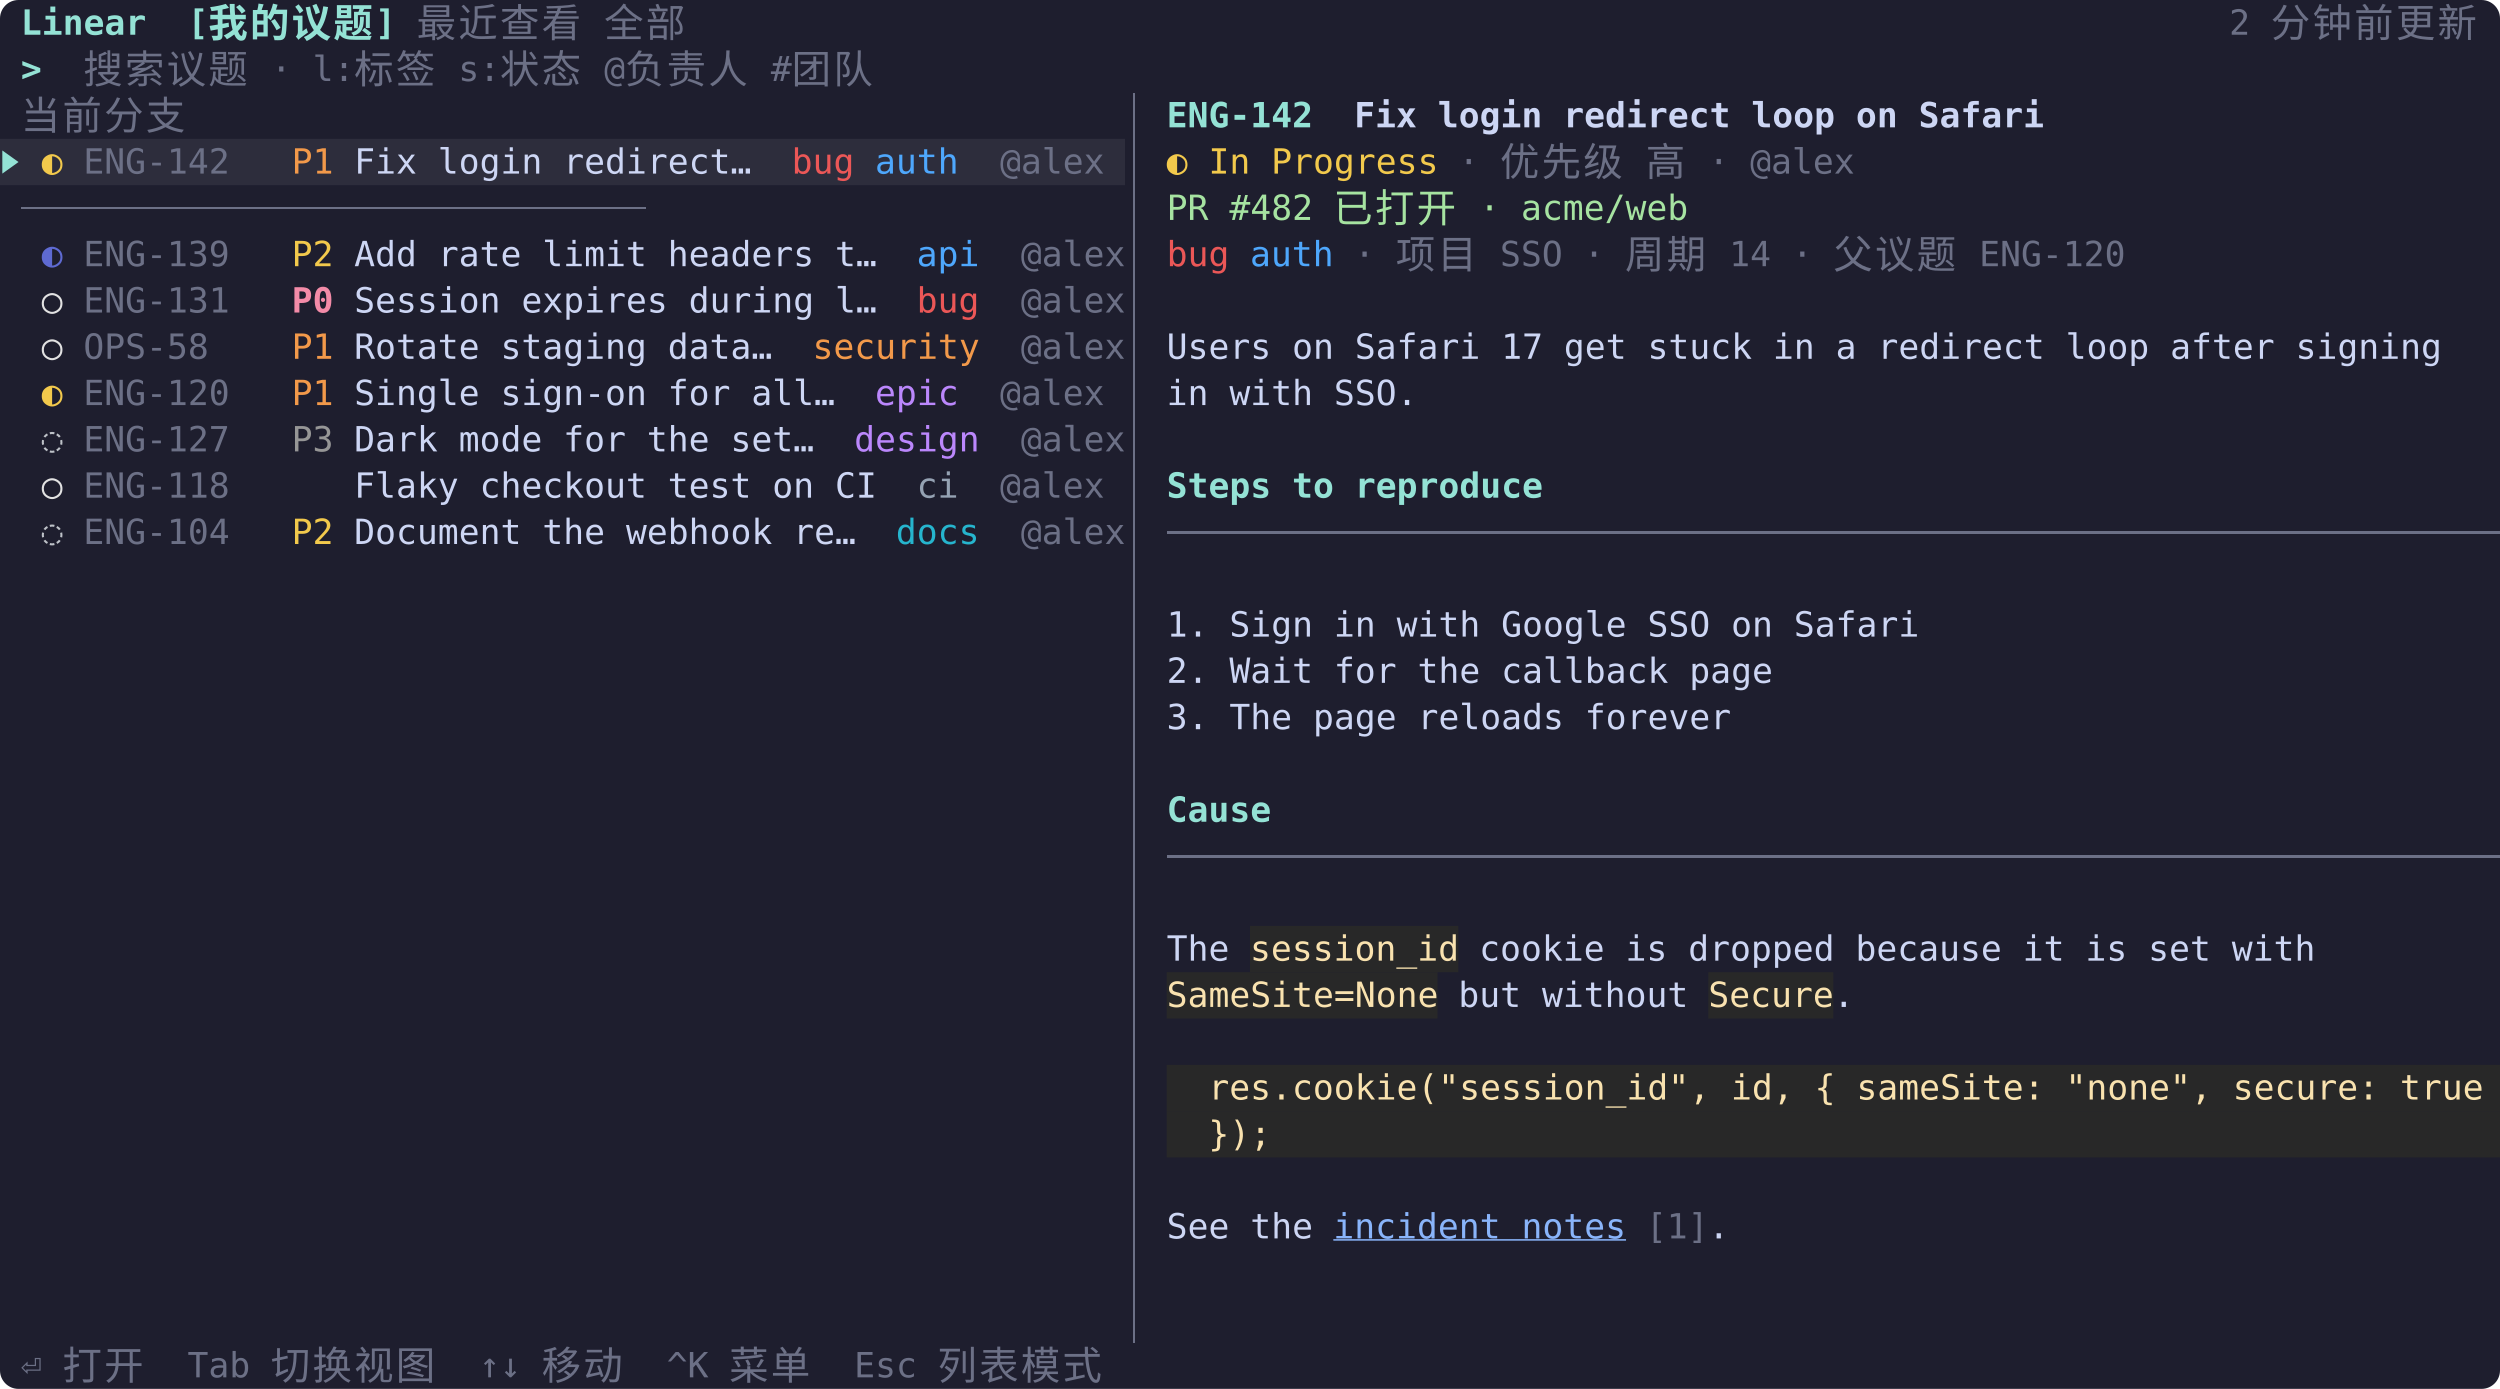
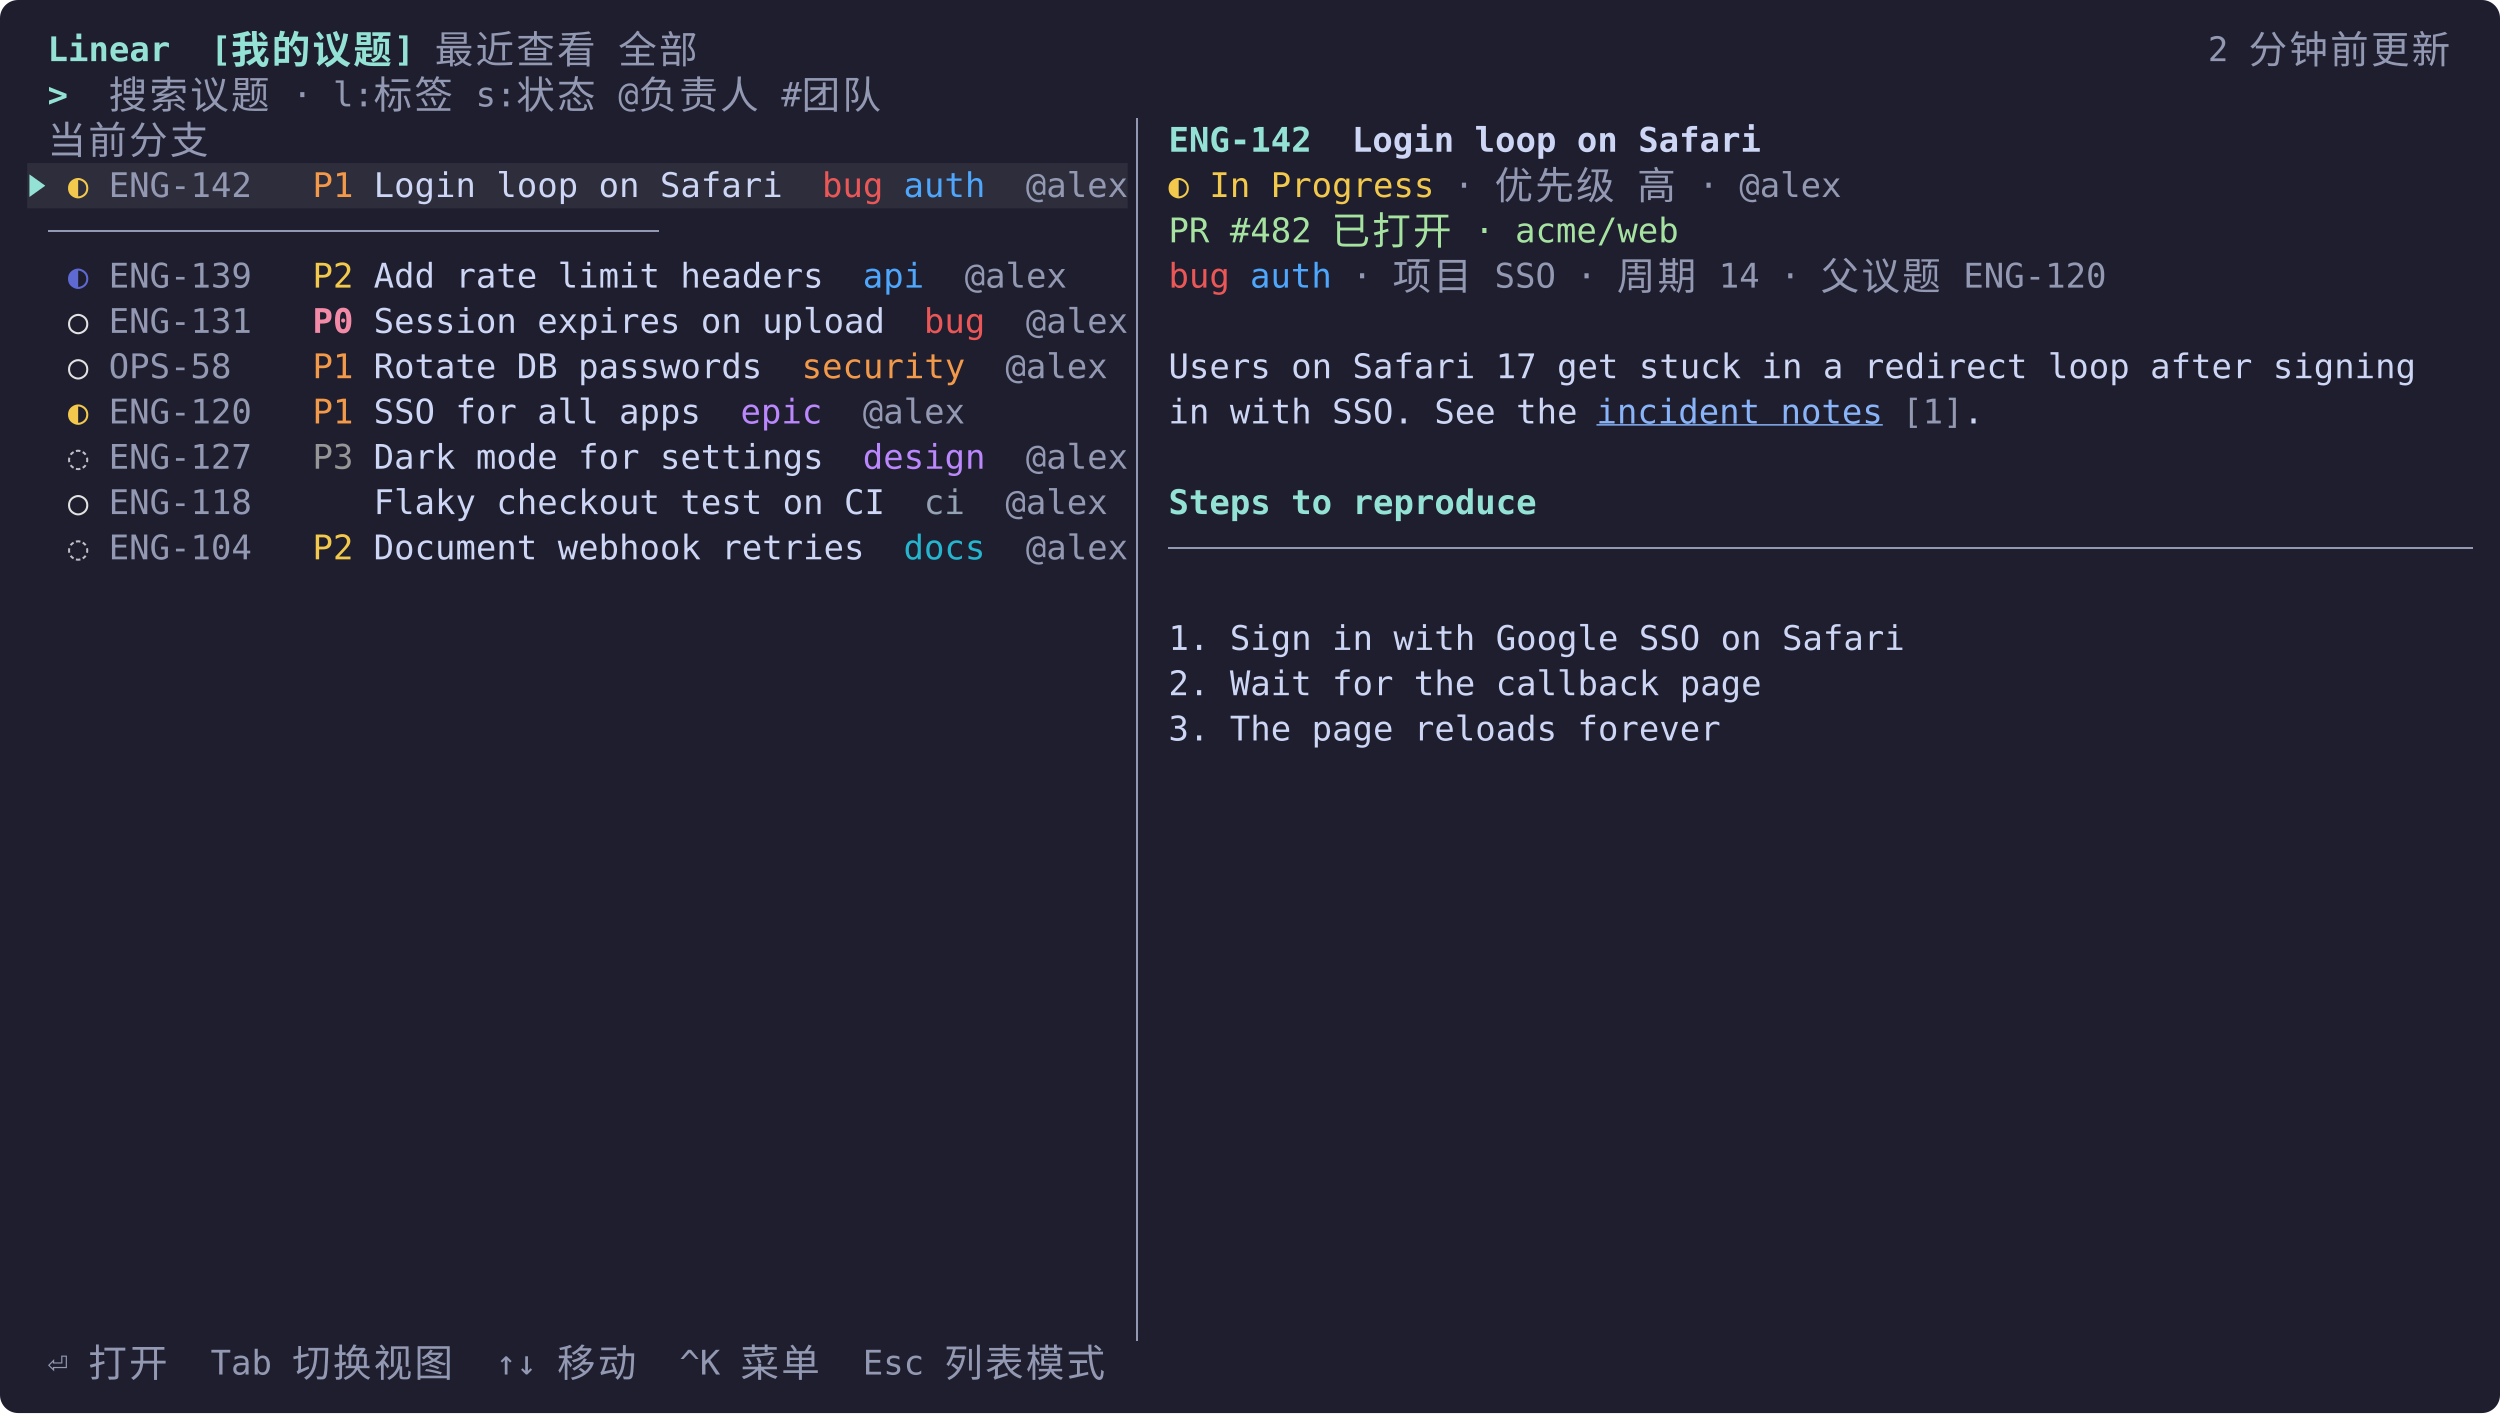
- <svg xmlns="http://www.w3.org/2000/svg" xml:lang="zh-CN" width="1080" height="600" viewBox="0 0 1080 600" font-family="ui-monospace, 'SF Mono', Menlo, Consolas, 'DejaVu Sans Mono', 'PingFang SC', 'Noto Sans CJK SC', 'Noto Sans SC', monospace" font-size="15">
-   <rect width="1080" height="600" rx="8" fill="#1e1e2e" />
-   <rect x="0" y="60" width="486" height="20" fill="#2d2d3c" />
-   <rect x="540" y="400" width="90" height="20" fill="#282828" />
-   <rect x="504" y="420" width="117" height="20" fill="#282828" />
-   <rect x="738" y="420" width="54" height="20" fill="#282828" />
-   <rect x="504" y="460" width="576" height="20" fill="#282828" />
-   <rect x="504" y="480" width="576" height="20" fill="#282828" />
-   <path d="M490 40V50M490 50V60M490 60V70M490 70V80M9 90H13M13 90H18M18 90H22M22 90H27M27 90H31M31 90H36M36 90H40M40 90H45M45 90H49M49 90H54M54 90H58M58 90H63M63 90H67M67 90H72M72 90H76M76 90H81M81 90H85M85 90H90M90 90H94M94 90H99M99 90H103M103 90H108M108 90H112M112 90H117M117 90H121M121 90H126M126 90H130M130 90H135M135 90H139M139 90H144M144 90H148M148 90H153M153 90H157M157 90H162M162 90H166M166 90H171M171 90H175M175 90H180M180 90H184M184 90H189M189 90H193M193 90H198M198 90H202M202 90H207M207 90H211M211 90H216M216 90H220M220 90H225M225 90H229M229 90H234M234 90H238M238 90H243M243 90H247M247 90H252M252 90H256M256 90H261M261 90H265M265 90H270M270 90H274M274 90H279M490 80V90M490 90V100M490 100V110M490 110V120M490 120V130M490 130V140M490 140V150M490 150V160M490 160V170M490 170V180M490 180V190M490 190V200M490 200V210M490 210V220M490 220V230M490 230V240M504 230H508M508 230H513M513 230H517M517 230H522M522 230H526M526 230H531M531 230H535M535 230H540M540 230H544M544 230H549M549 230H553M553 230H558M558 230H562M562 230H567M567 230H571M571 230H576M576 230H580M580 230H585M585 230H589M589 230H594M594 230H598M598 230H603M603 230H607M607 230H612M612 230H616M616 230H621M621 230H625M625 230H630M630 230H634M634 230H639M639 230H643M643 230H648M648 230H652M652 230H657M657 230H661M661 230H666M666 230H670M670 230H675M675 230H679M679 230H684M684 230H688M688 230H693M693 230H697M697 230H702M702 230H706M706 230H711M711 230H715M715 230H720M720 230H724M724 230H729M729 230H733M733 230H738M738 230H742M742 230H747M747 230H751M751 230H756M756 230H760M760 230H765M765 230H769M769 230H774M774 230H778M778 230H783M783 230H787M787 230H792M792 230H796M796 230H801M801 230H805M805 230H810M810 230H814M814 230H819M819 230H823M823 230H828M828 230H832M832 230H837M837 230H841M841 230H846M846 230H850M850 230H855M855 230H859M859 230H864M864 230H868M868 230H873M873 230H877M877 230H882M882 230H886M886 230H891M891 230H895M895 230H900M900 230H904M904 230H909M909 230H913M913 230H918M918 230H922M922 230H927M927 230H931M931 230H936M936 230H940M940 230H945M945 230H949M949 230H954M954 230H958M958 230H963M963 230H967M967 230H972M972 230H976M976 230H981M981 230H985M985 230H990M990 230H994M994 230H999M999 230H1003M1003 230H1008M1008 230H1012M1012 230H1017M1017 230H1021M1021 230H1026M1026 230H1030M1030 230H1035M1035 230H1039M1039 230H1044M1044 230H1048M1048 230H1053M1053 230H1057M1057 230H1062M1062 230H1066M1066 230H1071M1071 230H1075M1075 230H1080M490 240V250M490 250V260M490 260V270M490 270V280M490 280V290M490 290V300M490 300V310M490 310V320M490 320V330M490 330V340M490 340V350M490 350V360M490 360V370M490 370V380M504 370H508M508 370H513M513 370H517M517 370H522M522 370H526M526 370H531M531 370H535M535 370H540M540 370H544M544 370H549M549 370H553M553 370H558M558 370H562M562 370H567M567 370H571M571 370H576M576 370H580M580 370H585M585 370H589M589 370H594M594 370H598M598 370H603M603 370H607M607 370H612M612 370H616M616 370H621M621 370H625M625 370H630M630 370H634M634 370H639M639 370H643M643 370H648M648 370H652M652 370H657M657 370H661M661 370H666M666 370H670M670 370H675M675 370H679M679 370H684M684 370H688M688 370H693M693 370H697M697 370H702M702 370H706M706 370H711M711 370H715M715 370H720M720 370H724M724 370H729M729 370H733M733 370H738M738 370H742M742 370H747M747 370H751M751 370H756M756 370H760M760 370H765M765 370H769M769 370H774M774 370H778M778 370H783M783 370H787M787 370H792M792 370H796M796 370H801M801 370H805M805 370H810M810 370H814M814 370H819M819 370H823M823 370H828M828 370H832M832 370H837M837 370H841M841 370H846M846 370H850M850 370H855M855 370H859M859 370H864M864 370H868M868 370H873M873 370H877M877 370H882M882 370H886M886 370H891M891 370H895M895 370H900M900 370H904M904 370H909M909 370H913M913 370H918M918 370H922M922 370H927M927 370H931M931 370H936M936 370H940M940 370H945M945 370H949M949 370H954M954 370H958M958 370H963M963 370H967M967 370H972M972 370H976M976 370H981M981 370H985M985 370H990M990 370H994M994 370H999M999 370H1003M1003 370H1008M1008 370H1012M1012 370H1017M1017 370H1021M1021 370H1026M1026 370H1030M1030 370H1035M1035 370H1039M1039 370H1044M1044 370H1048M1048 370H1053M1053 370H1057M1057 370H1062M1062 370H1066M1066 370H1071M1071 370H1075M1075 370H1080M490 380V390M490 390V400M490 400V410M490 410V420M490 420V430M490 430V440M490 440V450M490 450V460M490 460V470M490 470V480M490 480V490M490 490V500M490 500V510M490 510V520M490 520V530M490 530V540M490 540V550M490 550V560M490 560V570M490 570V580" stroke="#6c7086" stroke-width="1" fill="none" shape-rendering="crispEdges" />
-   <path d="M1 65L8 70L1 75Z" fill="#94e2d5" />
-   <text x="9 18 27 36 45 54" y="15" fill="#94e2d5" font-weight="bold">Linear</text>
-   <text x="81" y="15" fill="#94e2d5" font-weight="bold">[</text>
-   <text x="90" y="16" font-size="17" fill="#94e2d5" font-weight="bold">我</text>
-   <text x="108" y="16" font-size="17" fill="#94e2d5" font-weight="bold">的</text>
-   <text x="126" y="16" font-size="17" fill="#94e2d5" font-weight="bold">议</text>
-   <text x="144" y="16" font-size="17" fill="#94e2d5" font-weight="bold">题</text>
-   <text x="162" y="15" fill="#94e2d5" font-weight="bold">]</text>
-   <text x="180" y="16" font-size="17" fill="#6c7086">最</text>
-   <text x="198" y="16" font-size="17" fill="#6c7086">近</text>
-   <text x="216" y="16" font-size="17" fill="#6c7086">查</text>
-   <text x="234" y="16" font-size="17" fill="#6c7086">看</text>
-   <text x="261" y="16" font-size="17" fill="#6c7086">全</text>
-   <text x="279" y="16" font-size="17" fill="#6c7086">部</text>
-   <text x="963" y="15" fill="#6c7086">2</text>
-   <text x="981" y="16" font-size="17" fill="#6c7086">分</text>
-   <text x="999" y="16" font-size="17" fill="#6c7086">钟</text>
-   <text x="1017" y="16" font-size="17" fill="#6c7086">前</text>
-   <text x="1035" y="16" font-size="17" fill="#6c7086">更</text>
-   <text x="1053" y="16" font-size="17" fill="#6c7086">新</text>
-   <text x="9" y="35" fill="#94e2d5" font-weight="bold">&gt;</text>
-   <text x="36" y="36" font-size="17" fill="#6c7086">搜</text>
-   <text x="54" y="36" font-size="17" fill="#6c7086">索</text>
-   <text x="72" y="36" font-size="17" fill="#6c7086">议</text>
-   <text x="90" y="36" font-size="17" fill="#6c7086">题</text>
-   <text x="117 126 135 144" y="35" fill="#6c7086">· l:</text>
-   <text x="153" y="36" font-size="17" fill="#6c7086">标</text>
-   <text x="171" y="36" font-size="17" fill="#6c7086">签</text>
-   <text x="198 207" y="35" fill="#6c7086">s:</text>
-   <text x="216" y="36" font-size="17" fill="#6c7086">状</text>
-   <text x="234" y="36" font-size="17" fill="#6c7086">态</text>
-   <text x="261" y="35" fill="#6c7086">@</text>
-   <text x="270" y="36" font-size="17" fill="#6c7086">负</text>
-   <text x="288" y="36" font-size="17" fill="#6c7086">责</text>
-   <text x="306" y="36" font-size="17" fill="#6c7086">人</text>
-   <text x="333" y="35" fill="#6c7086">#</text>
-   <text x="342" y="36" font-size="17" fill="#6c7086">团</text>
-   <text x="360" y="36" font-size="17" fill="#6c7086">队</text>
-   <text x="9" y="56" font-size="17" fill="#6c7086">当</text>
-   <text x="27" y="56" font-size="17" fill="#6c7086">前</text>
-   <text x="45" y="56" font-size="17" fill="#6c7086">分</text>
-   <text x="63" y="56" font-size="17" fill="#6c7086">支</text>
-   <text x="504 513 522 531 540 549 558" y="55" fill="#94e2d5" font-weight="bold">ENG-142</text>
-   <text x="585 594 603 612 621 630 639 648 657 666 675 684 693 702 711 720 729 738 747 756 765 774 783 792 801 810 819 828 837 846 855 864 873" y="55" fill="#cdd6f4" font-weight="bold">Fix login redirect loop on Safari</text>
-   <text x="18" y="75" fill="#f2c94c">◐</text>
-   <text x="36 45 54 63 72 81 90" y="75" fill="#6c7086">ENG-142</text>
-   <text x="126 135" y="75" fill="#f2994a">P1</text>
-   <text x="153 162 171 180 189 198 207 216 225 234 243 252 261 270 279 288 297 306 315" y="75" fill="#cdd6f4">Fix login redirect…</text>
-   <text x="342 351 360" y="75" fill="#eb5757">bug</text>
-   <text x="378 387 396 405" y="75" fill="#4ea7fc">auth</text>
-   <text x="432 441 450 459 468" y="75" fill="#6c7086">@alex</text>
-   <text x="504 513 522 531 540 549 558 567 576 585 594 603 612" y="75" fill="#f2c94c">◐ In Progress</text>
-   <text x="630" y="75" fill="#6c7086">·</text>
-   <text x="648" y="76" font-size="17" fill="#6c7086">优</text>
-   <text x="666" y="76" font-size="17" fill="#6c7086">先</text>
-   <text x="684" y="76" font-size="17" fill="#6c7086">级</text>
-   <text x="711" y="76" font-size="17" fill="#6c7086">高</text>
-   <text x="738 747 756 765 774 783 792" y="75" fill="#6c7086">· @alex</text>
-   <text x="504 513 522 531 540 549 558" y="95" fill="#a6e3a1">PR #482</text>
-   <text x="576" y="96" font-size="17" fill="#a6e3a1">已</text>
-   <text x="594" y="96" font-size="17" fill="#a6e3a1">打</text>
-   <text x="612" y="96" font-size="17" fill="#a6e3a1">开</text>
-   <text x="639 648 657 666 675 684 693 702 711 720" y="95" fill="#a6e3a1">· acme/web</text>
-   <text x="18" y="115" fill="#5e6ad2">◐</text>
-   <text x="36 45 54 63 72 81 90" y="115" fill="#6c7086">ENG-139</text>
-   <text x="126 135" y="115" fill="#f2c94c">P2</text>
-   <text x="153 162 171 180 189 198 207 216 225 234 243 252 261 270 279 288 297 306 315 324 333 342 351 360 369" y="115" fill="#cdd6f4">Add rate limit headers t…</text>
-   <text x="396 405 414" y="115" fill="#4ea7fc">api</text>
-   <text x="441 450 459 468 477" y="115" fill="#6c7086">@alex</text>
-   <text x="504 513 522" y="115" fill="#eb5757">bug</text>
-   <text x="540 549 558 567" y="115" fill="#4ea7fc">auth</text>
-   <text x="585" y="115" fill="#6c7086">·</text>
-   <text x="603" y="116" font-size="17" fill="#6c7086">项</text>
-   <text x="621" y="116" font-size="17" fill="#6c7086">目</text>
-   <text x="648 657 666 675 684" y="115" fill="#6c7086">SSO ·</text>
-   <text x="702" y="116" font-size="17" fill="#6c7086">周</text>
-   <text x="720" y="116" font-size="17" fill="#6c7086">期</text>
-   <text x="747 756 765 774" y="115" fill="#6c7086">14 ·</text>
-   <text x="792" y="116" font-size="17" fill="#6c7086">父</text>
-   <text x="810" y="116" font-size="17" fill="#6c7086">议</text>
-   <text x="828" y="116" font-size="17" fill="#6c7086">题</text>
-   <text x="855 864 873 882 891 900 909" y="115" fill="#6c7086">ENG-120</text>
-   <text x="18" y="135" fill="#e2e2e2">○</text>
-   <text x="36 45 54 63 72 81 90" y="135" fill="#6c7086">ENG-131</text>
-   <text x="126 135" y="135" fill="#f38ba8" font-weight="bold">P0</text>
-   <text x="153 162 171 180 189 198 207 216 225 234 243 252 261 270 279 288 297 306 315 324 333 342 351 360 369" y="135" fill="#cdd6f4">Session expires during l…</text>
-   <text x="396 405 414" y="135" fill="#eb5757">bug</text>
-   <text x="441 450 459 468 477" y="135" fill="#6c7086">@alex</text>
-   <text x="18" y="155" fill="#e2e2e2">○</text>
-   <text x="36 45 54 63 72 81" y="155" fill="#6c7086">OPS-58</text>
-   <text x="126 135" y="155" fill="#f2994a">P1</text>
-   <text x="153 162 171 180 189 198 207 216 225 234 243 252 261 270 279 288 297 306 315 324" y="155" fill="#cdd6f4">Rotate staging data…</text>
-   <text x="351 360 369 378 387 396 405 414" y="155" fill="#f2994a">security</text>
-   <text x="441 450 459 468 477" y="155" fill="#6c7086">@alex</text>
-   <text x="504 513 522 531 540 549 558 567 576 585 594 603 612 621 630 639 648 657 666 675 684 693 702 711 720 729 738 747 756 765 774 783 792 801 810 819 828 837 846 855 864 873 882 891 900 909 918 927 936 945 954 963 972 981 990 999 1008 1017 1026 1035 1044" y="155" fill="#cdd6f4">Users on Safari 17 get stuck in a redirect loop after signing</text>
-   <text x="18" y="175" fill="#f2c94c">◐</text>
-   <text x="36 45 54 63 72 81 90" y="175" fill="#6c7086">ENG-120</text>
-   <text x="126 135" y="175" fill="#f2994a">P1</text>
-   <text x="153 162 171 180 189 198 207 216 225 234 243 252 261 270 279 288 297 306 315 324 333 342 351" y="175" fill="#cdd6f4">Single sign-on for all…</text>
-   <text x="378 387 396 405" y="175" fill="#bb87fc">epic</text>
-   <text x="432 441 450 459 468" y="175" fill="#6c7086">@alex</text>
-   <text x="504 513 522 531 540 549 558 567 576 585 594 603" y="175" fill="#cdd6f4">in with SSO.</text>
-   <text x="18" y="195" fill="#bec2c8">◌</text>
-   <text x="36 45 54 63 72 81 90" y="195" fill="#6c7086">ENG-127</text>
-   <text x="126 135" y="195" fill="#969696">P3</text>
-   <text x="153 162 171 180 189 198 207 216 225 234 243 252 261 270 279 288 297 306 315 324 333 342" y="195" fill="#cdd6f4">Dark mode for the set…</text>
-   <text x="369 378 387 396 405 414" y="195" fill="#bb87fc">design</text>
-   <text x="441 450 459 468 477" y="195" fill="#6c7086">@alex</text>
-   <text x="18" y="215" fill="#e2e2e2">○</text>
-   <text x="36 45 54 63 72 81 90" y="215" fill="#6c7086">ENG-118</text>
-   <text x="153 162 171 180 189 198 207 216 225 234 243 252 261 270 279 288 297 306 315 324 333 342 351 360 369" y="215" fill="#cdd6f4">Flaky checkout test on CI</text>
-   <text x="396 405" y="215" fill="#95a2b3">ci</text>
-   <text x="432 441 450 459 468" y="215" fill="#6c7086">@alex</text>
-   <text x="504 513 522 531 540 549 558 567 576 585 594 603 612 621 630 639 648 657" y="215" fill="#94e2d5" font-weight="bold">Steps to reproduce</text>
-   <text x="18" y="235" fill="#bec2c8">◌</text>
-   <text x="36 45 54 63 72 81 90" y="235" fill="#6c7086">ENG-104</text>
-   <text x="126 135" y="235" fill="#f2c94c">P2</text>
-   <text x="153 162 171 180 189 198 207 216 225 234 243 252 261 270 279 288 297 306 315 324 333 342 351 360" y="235" fill="#cdd6f4">Document the webhook re…</text>
-   <text x="387 396 405 414" y="235" fill="#26b5ce">docs</text>
-   <text x="441 450 459 468 477" y="235" fill="#6c7086">@alex</text>
-   <text x="504 513 522 531 540 549 558 567 576 585 594 603 612 621 630 639 648 657 666 675 684 693 702 711 720 729 738 747 756 765 774 783 792 801 810 819" y="275" fill="#cdd6f4">1. Sign in with Google SSO on Safari</text>
-   <text x="504 513 522 531 540 549 558 567 576 585 594 603 612 621 630 639 648 657 666 675 684 693 702 711 720 729 738 747 756" y="295" fill="#cdd6f4">2. Wait for the callback page</text>
-   <text x="504 513 522 531 540 549 558 567 576 585 594 603 612 621 630 639 648 657 666 675 684 693 702 711 720 729 738" y="315" fill="#cdd6f4">3. The page reloads forever</text>
-   <text x="504 513 522 531 540" y="355" fill="#94e2d5" font-weight="bold">Cause</text>
-   <text x="504 513 522" y="415" fill="#cdd6f4">The</text>
-   <text x="540 549 558 567 576 585 594 603 612 621" y="415" fill="#f9e2af">session_id</text>
-   <text x="639 648 657 666 675 684 693 702 711 720 729 738 747 756 765 774 783 792 801 810 819 828 837 846 855 864 873 882 891 900 909 918 927 936 945 954 963 972 981 990" y="415" fill="#cdd6f4">cookie is dropped because it is set with</text>
-   <text x="504 513 522 531 540 549 558 567 576 585 594 603 612" y="435" fill="#f9e2af">SameSite=None</text>
-   <text x="630 639 648 657 666 675 684 693 702 711 720" y="435" fill="#cdd6f4">but without</text>
-   <text x="738 747 756 765 774 783" y="435" fill="#f9e2af">Secure</text>
-   <text x="792" y="435" fill="#cdd6f4">.</text>
-   <text x="522 531 540 549 558 567 576 585 594 603 612 621 630 639 648 657 666 675 684 693 702 711 720 729 738 747 756 765 774 783 792 801 810 819 828 837 846 855 864 873 882 891 900 909 918 927 936 945 954 963 972 981 990 999 1008 1017 1026 1035 1044 1053 1062" y="475" fill="#f9e2af">res.cookie("session_id", id, { sameSite: "none", secure: true</text>
-   <text x="522 531 540" y="495" fill="#f9e2af">});</text>
-   <text x="504 513 522 531 540 549 558" y="535" fill="#cdd6f4">See the</text>
-   <text x="576 585 594 603 612 621 630 639 648 657 666 675 684 693" y="535" fill="#89b4fa" text-decoration="underline">incident notes</text>
-   <text x="711 720 729" y="535" fill="#6c7086">[1]</text>
-   <text x="738" y="535" fill="#cdd6f4">.</text>
-   <text x="9" y="595" fill="#6c7086">⏎</text>
-   <text x="27" y="596" font-size="17" fill="#6c7086">打</text>
-   <text x="45" y="596" font-size="17" fill="#6c7086">开</text>
-   <text x="81 90 99" y="595" fill="#6c7086">Tab</text>
-   <text x="117" y="596" font-size="17" fill="#6c7086">切</text>
-   <text x="135" y="596" font-size="17" fill="#6c7086">换</text>
-   <text x="153" y="596" font-size="17" fill="#6c7086">视</text>
-   <text x="171" y="596" font-size="17" fill="#6c7086">图</text>
-   <text x="207 216" y="595" fill="#6c7086">↑↓</text>
-   <text x="234" y="596" font-size="17" fill="#6c7086">移</text>
-   <text x="252" y="596" font-size="17" fill="#6c7086">动</text>
-   <text x="288 297" y="595" fill="#6c7086">^K</text>
-   <text x="315" y="596" font-size="17" fill="#6c7086">菜</text>
-   <text x="333" y="596" font-size="17" fill="#6c7086">单</text>
-   <text x="369 378 387" y="595" fill="#6c7086">Esc</text>
-   <text x="405" y="596" font-size="17" fill="#6c7086">列</text>
-   <text x="423" y="596" font-size="17" fill="#6c7086">表</text>
-   <text x="441" y="596" font-size="17" fill="#6c7086">模</text>
-   <text x="459" y="596" font-size="17" fill="#6c7086">式</text>
+ <svg xmlns="http://www.w3.org/2000/svg" xml:lang="zh-CN" width="1104" height="624" viewBox="0 0 1104 624" font-family="ui-monospace, 'SF Mono', Menlo, Consolas, 'DejaVu Sans Mono', 'PingFang SC', 'Microsoft YaHei', 'Noto Sans CJK SC', 'Noto Sans SC', monospace" font-size="15">
+   <rect width="1104" height="624" rx="8" fill="#1e1e2e" />
+   <g transform="translate(12 12)">
+     <rect x="0" y="60" width="486" height="20" fill="#2d2d3c" />
+     <path d="M490 40V50M490 50V60M490 60V70M490 70V80M9 90H13M13 90H18M18 90H22M22 90H27M27 90H31M31 90H36M36 90H40M40 90H45M45 90H49M49 90H54M54 90H58M58 90H63M63 90H67M67 90H72M72 90H76M76 90H81M81 90H85M85 90H90M90 90H94M94 90H99M99 90H103M103 90H108M108 90H112M112 90H117M117 90H121M121 90H126M126 90H130M130 90H135M135 90H139M139 90H144M144 90H148M148 90H153M153 90H157M157 90H162M162 90H166M166 90H171M171 90H175M175 90H180M180 90H184M184 90H189M189 90H193M193 90H198M198 90H202M202 90H207M207 90H211M211 90H216M216 90H220M220 90H225M225 90H229M229 90H234M234 90H238M238 90H243M243 90H247M247 90H252M252 90H256M256 90H261M261 90H265M265 90H270M270 90H274M274 90H279M490 80V90M490 90V100M490 100V110M490 110V120M490 120V130M490 130V140M490 140V150M490 150V160M490 160V170M490 170V180M490 180V190M490 190V200M490 200V210M490 210V220M490 220V230M490 230V240M504 230H508M508 230H513M513 230H517M517 230H522M522 230H526M526 230H531M531 230H535M535 230H540M540 230H544M544 230H549M549 230H553M553 230H558M558 230H562M562 230H567M567 230H571M571 230H576M576 230H580M580 230H585M585 230H589M589 230H594M594 230H598M598 230H603M603 230H607M607 230H612M612 230H616M616 230H621M621 230H625M625 230H630M630 230H634M634 230H639M639 230H643M643 230H648M648 230H652M652 230H657M657 230H661M661 230H666M666 230H670M670 230H675M675 230H679M679 230H684M684 230H688M688 230H693M693 230H697M697 230H702M702 230H706M706 230H711M711 230H715M715 230H720M720 230H724M724 230H729M729 230H733M733 230H738M738 230H742M742 230H747M747 230H751M751 230H756M756 230H760M760 230H765M765 230H769M769 230H774M774 230H778M778 230H783M783 230H787M787 230H792M792 230H796M796 230H801M801 230H805M805 230H810M810 230H814M814 230H819M819 230H823M823 230H828M828 230H832M832 230H837M837 230H841M841 230H846M846 230H850M850 230H855M855 230H859M859 230H864M864 230H868M868 230H873M873 230H877M877 230H882M882 230H886M886 230H891M891 230H895M895 230H900M900 230H904M904 230H909M909 230H913M913 230H918M918 230H922M922 230H927M927 230H931M931 230H936M936 230H940M940 230H945M945 230H949M949 230H954M954 230H958M958 230H963M963 230H967M967 230H972M972 230H976M976 230H981M981 230H985M985 230H990M990 230H994M994 230H999M999 230H1003M1003 230H1008M1008 230H1012M1012 230H1017M1017 230H1021M1021 230H1026M1026 230H1030M1030 230H1035M1035 230H1039M1039 230H1044M1044 230H1048M1048 230H1053M1053 230H1057M1057 230H1062M1062 230H1066M1066 230H1071M1071 230H1075M1075 230H1080M490 240V250M490 250V260M490 260V270M490 270V280M490 280V290M490 290V300M490 300V310M490 310V320M490 320V330M490 330V340M490 340V350M490 350V360M490 360V370M490 370V380M490 380V390M490 390V400M490 400V410M490 410V420M490 420V430M490 430V440M490 440V450M490 450V460M490 460V470M490 470V480M490 480V490M490 490V500M490 500V510M490 510V520M490 520V530M490 530V540M490 540V550M490 550V560M490 560V570M490 570V580" stroke="#9399b2" stroke-width="1" fill="none" shape-rendering="crispEdges" />
+     <path d="M1 65L8 70L1 75Z" fill="#94e2d5" />
+     <text x="9 18 27 36 45 54" y="15" fill="#94e2d5" font-weight="bold">Linear</text>
+     <text x="81" y="15" fill="#94e2d5" font-weight="bold">[</text>
+     <text x="90" y="16" font-size="17" fill="#94e2d5" font-weight="bold">我</text>
+     <text x="108" y="16" font-size="17" fill="#94e2d5" font-weight="bold">的</text>
+     <text x="126" y="16" font-size="17" fill="#94e2d5" font-weight="bold">议</text>
+     <text x="144" y="16" font-size="17" fill="#94e2d5" font-weight="bold">题</text>
+     <text x="162" y="15" fill="#94e2d5" font-weight="bold">]</text>
+     <text x="180" y="16" font-size="17" fill="#9399b2">最</text>
+     <text x="198" y="16" font-size="17" fill="#9399b2">近</text>
+     <text x="216" y="16" font-size="17" fill="#9399b2">查</text>
+     <text x="234" y="16" font-size="17" fill="#9399b2">看</text>
+     <text x="261" y="16" font-size="17" fill="#9399b2">全</text>
+     <text x="279" y="16" font-size="17" fill="#9399b2">部</text>
+     <text x="963" y="15" fill="#9399b2">2</text>
+     <text x="981" y="16" font-size="17" fill="#9399b2">分</text>
+     <text x="999" y="16" font-size="17" fill="#9399b2">钟</text>
+     <text x="1017" y="16" font-size="17" fill="#9399b2">前</text>
+     <text x="1035" y="16" font-size="17" fill="#9399b2">更</text>
+     <text x="1053" y="16" font-size="17" fill="#9399b2">新</text>
+     <text x="9" y="35" fill="#94e2d5" font-weight="bold">&gt;</text>
+     <text x="36" y="36" font-size="17" fill="#9399b2">搜</text>
+     <text x="54" y="36" font-size="17" fill="#9399b2">索</text>
+     <text x="72" y="36" font-size="17" fill="#9399b2">议</text>
+     <text x="90" y="36" font-size="17" fill="#9399b2">题</text>
+     <text x="117 126 135 144" y="35" fill="#9399b2">· l:</text>
+     <text x="153" y="36" font-size="17" fill="#9399b2">标</text>
+     <text x="171" y="36" font-size="17" fill="#9399b2">签</text>
+     <text x="198 207" y="35" fill="#9399b2">s:</text>
+     <text x="216" y="36" font-size="17" fill="#9399b2">状</text>
+     <text x="234" y="36" font-size="17" fill="#9399b2">态</text>
+     <text x="261" y="35" fill="#9399b2">@</text>
+     <text x="270" y="36" font-size="17" fill="#9399b2">负</text>
+     <text x="288" y="36" font-size="17" fill="#9399b2">责</text>
+     <text x="306" y="36" font-size="17" fill="#9399b2">人</text>
+     <text x="333" y="35" fill="#9399b2">#</text>
+     <text x="342" y="36" font-size="17" fill="#9399b2">团</text>
+     <text x="360" y="36" font-size="17" fill="#9399b2">队</text>
+     <text x="9" y="56" font-size="17" fill="#9399b2">当</text>
+     <text x="27" y="56" font-size="17" fill="#9399b2">前</text>
+     <text x="45" y="56" font-size="17" fill="#9399b2">分</text>
+     <text x="63" y="56" font-size="17" fill="#9399b2">支</text>
+     <text x="504 513 522 531 540 549 558" y="55" fill="#94e2d5" font-weight="bold">ENG-142</text>
+     <text x="585 594 603 612 621 630 639 648 657 666 675 684 693 702 711 720 729 738 747 756" y="55" fill="#cdd6f4" font-weight="bold">Login loop on Safari</text>
+     <text x="18" y="75" fill="#f2c94c">◐</text>
+     <text x="36 45 54 63 72 81 90" y="75" fill="#9399b2">ENG-142</text>
+     <text x="126 135" y="75" fill="#f2994a">P1</text>
+     <text x="153 162 171 180 189 198 207 216 225 234 243 252 261 270 279 288 297 306 315 324" y="75" fill="#cdd6f4">Login loop on Safari</text>
+     <text x="351 360 369" y="75" fill="#eb5757">bug</text>
+     <text x="387 396 405 414" y="75" fill="#4ea7fc">auth</text>
+     <text x="441 450 459 468 477" y="75" fill="#9399b2">@alex</text>
+     <text x="504 513 522 531 540 549 558 567 576 585 594 603 612" y="75" fill="#f2c94c">◐ In Progress</text>
+     <text x="630" y="75" fill="#9399b2">·</text>
+     <text x="648" y="76" font-size="17" fill="#9399b2">优</text>
+     <text x="666" y="76" font-size="17" fill="#9399b2">先</text>
+     <text x="684" y="76" font-size="17" fill="#9399b2">级</text>
+     <text x="711" y="76" font-size="17" fill="#9399b2">高</text>
+     <text x="738 747 756 765 774 783 792" y="75" fill="#9399b2">· @alex</text>
+     <text x="504 513 522 531 540 549 558" y="95" fill="#a6e3a1">PR #482</text>
+     <text x="576" y="96" font-size="17" fill="#a6e3a1">已</text>
+     <text x="594" y="96" font-size="17" fill="#a6e3a1">打</text>
+     <text x="612" y="96" font-size="17" fill="#a6e3a1">开</text>
+     <text x="639 648 657 666 675 684 693 702 711 720" y="95" fill="#a6e3a1">· acme/web</text>
+     <text x="18" y="115" fill="#5e6ad2">◐</text>
+     <text x="36 45 54 63 72 81 90" y="115" fill="#9399b2">ENG-139</text>
+     <text x="126 135" y="115" fill="#f2c94c">P2</text>
+     <text x="153 162 171 180 189 198 207 216 225 234 243 252 261 270 279 288 297 306 315 324 333 342" y="115" fill="#cdd6f4">Add rate limit headers</text>
+     <text x="369 378 387" y="115" fill="#4ea7fc">api</text>
+     <text x="414 423 432 441 450" y="115" fill="#9399b2">@alex</text>
+     <text x="504 513 522" y="115" fill="#eb5757">bug</text>
+     <text x="540 549 558 567" y="115" fill="#4ea7fc">auth</text>
+     <text x="585" y="115" fill="#9399b2">·</text>
+     <text x="603" y="116" font-size="17" fill="#9399b2">项</text>
+     <text x="621" y="116" font-size="17" fill="#9399b2">目</text>
+     <text x="648 657 666 675 684" y="115" fill="#9399b2">SSO ·</text>
+     <text x="702" y="116" font-size="17" fill="#9399b2">周</text>
+     <text x="720" y="116" font-size="17" fill="#9399b2">期</text>
+     <text x="747 756 765 774" y="115" fill="#9399b2">14 ·</text>
+     <text x="792" y="116" font-size="17" fill="#9399b2">父</text>
+     <text x="810" y="116" font-size="17" fill="#9399b2">议</text>
+     <text x="828" y="116" font-size="17" fill="#9399b2">题</text>
+     <text x="855 864 873 882 891 900 909" y="115" fill="#9399b2">ENG-120</text>
+     <text x="18" y="135" fill="#e2e2e2">○</text>
+     <text x="36 45 54 63 72 81 90" y="135" fill="#9399b2">ENG-131</text>
+     <text x="126 135" y="135" fill="#f38ba8" font-weight="bold">P0</text>
+     <text x="153 162 171 180 189 198 207 216 225 234 243 252 261 270 279 288 297 306 315 324 333 342 351 360 369" y="135" fill="#cdd6f4">Session expires on upload</text>
+     <text x="396 405 414" y="135" fill="#eb5757">bug</text>
+     <text x="441 450 459 468 477" y="135" fill="#9399b2">@alex</text>
+     <text x="18" y="155" fill="#e2e2e2">○</text>
+     <text x="36 45 54 63 72 81" y="155" fill="#9399b2">OPS-58</text>
+     <text x="126 135" y="155" fill="#f2994a">P1</text>
+     <text x="153 162 171 180 189 198 207 216 225 234 243 252 261 270 279 288 297 306 315" y="155" fill="#cdd6f4">Rotate DB passwords</text>
+     <text x="342 351 360 369 378 387 396 405" y="155" fill="#f2994a">security</text>
+     <text x="432 441 450 459 468" y="155" fill="#9399b2">@alex</text>
+     <text x="504 513 522 531 540 549 558 567 576 585 594 603 612 621 630 639 648 657 666 675 684 693 702 711 720 729 738 747 756 765 774 783 792 801 810 819 828 837 846 855 864 873 882 891 900 909 918 927 936 945 954 963 972 981 990 999 1008 1017 1026 1035 1044" y="155" fill="#cdd6f4">Users on Safari 17 get stuck in a redirect loop after signing</text>
+     <text x="18" y="175" fill="#f2c94c">◐</text>
+     <text x="36 45 54 63 72 81 90" y="175" fill="#9399b2">ENG-120</text>
+     <text x="126 135" y="175" fill="#f2994a">P1</text>
+     <text x="153 162 171 180 189 198 207 216 225 234 243 252 261 270 279 288" y="175" fill="#cdd6f4">SSO for all apps</text>
+     <text x="315 324 333 342" y="175" fill="#bb87fc">epic</text>
+     <text x="369 378 387 396 405" y="175" fill="#9399b2">@alex</text>
+     <text x="504 513 522 531 540 549 558 567 576 585 594 603 612 621 630 639 648 657 666 675" y="175" fill="#cdd6f4">in with SSO. See the</text>
+     <text x="693 702 711 720 729 738 747 756 765 774 783 792 801 810" y="175" fill="#89b4fa" text-decoration="underline">incident notes</text>
+     <text x="828 837 846" y="175" fill="#9399b2">[1]</text>
+     <text x="855" y="175" fill="#cdd6f4">.</text>
+     <text x="18" y="195" fill="#bec2c8">◌</text>
+     <text x="36 45 54 63 72 81 90" y="195" fill="#9399b2">ENG-127</text>
+     <text x="126 135" y="195" fill="#969696">P3</text>
+     <text x="153 162 171 180 189 198 207 216 225 234 243 252 261 270 279 288 297 306 315 324 333 342" y="195" fill="#cdd6f4">Dark mode for settings</text>
+     <text x="369 378 387 396 405 414" y="195" fill="#bb87fc">design</text>
+     <text x="441 450 459 468 477" y="195" fill="#9399b2">@alex</text>
+     <text x="18" y="215" fill="#e2e2e2">○</text>
+     <text x="36 45 54 63 72 81 90" y="215" fill="#9399b2">ENG-118</text>
+     <text x="153 162 171 180 189 198 207 216 225 234 243 252 261 270 279 288 297 306 315 324 333 342 351 360 369" y="215" fill="#cdd6f4">Flaky checkout test on CI</text>
+     <text x="396 405" y="215" fill="#95a2b3">ci</text>
+     <text x="432 441 450 459 468" y="215" fill="#9399b2">@alex</text>
+     <text x="504 513 522 531 540 549 558 567 576 585 594 603 612 621 630 639 648 657" y="215" fill="#94e2d5" font-weight="bold">Steps to reproduce</text>
+     <text x="18" y="235" fill="#bec2c8">◌</text>
+     <text x="36 45 54 63 72 81 90" y="235" fill="#9399b2">ENG-104</text>
+     <text x="126 135" y="235" fill="#f2c94c">P2</text>
+     <text x="153 162 171 180 189 198 207 216 225 234 243 252 261 270 279 288 297 306 315 324 333 342 351 360" y="235" fill="#cdd6f4">Document webhook retries</text>
+     <text x="387 396 405 414" y="235" fill="#26b5ce">docs</text>
+     <text x="441 450 459 468 477" y="235" fill="#9399b2">@alex</text>
+     <text x="504 513 522 531 540 549 558 567 576 585 594 603 612 621 630 639 648 657 666 675 684 693 702 711 720 729 738 747 756 765 774 783 792 801 810 819" y="275" fill="#cdd6f4">1. Sign in with Google SSO on Safari</text>
+     <text x="504 513 522 531 540 549 558 567 576 585 594 603 612 621 630 639 648 657 666 675 684 693 702 711 720 729 738 747 756" y="295" fill="#cdd6f4">2. Wait for the callback page</text>
+     <text x="504 513 522 531 540 549 558 567 576 585 594 603 612 621 630 639 648 657 666 675 684 693 702 711 720 729 738" y="315" fill="#cdd6f4">3. The page reloads forever</text>
+     <text x="9" y="595" fill="#9399b2">⏎</text>
+     <text x="27" y="596" font-size="17" fill="#9399b2">打</text>
+     <text x="45" y="596" font-size="17" fill="#9399b2">开</text>
+     <text x="81 90 99" y="595" fill="#9399b2">Tab</text>
+     <text x="117" y="596" font-size="17" fill="#9399b2">切</text>
+     <text x="135" y="596" font-size="17" fill="#9399b2">换</text>
+     <text x="153" y="596" font-size="17" fill="#9399b2">视</text>
+     <text x="171" y="596" font-size="17" fill="#9399b2">图</text>
+     <text x="207 216" y="595" fill="#9399b2">↑↓</text>
+     <text x="234" y="596" font-size="17" fill="#9399b2">移</text>
+     <text x="252" y="596" font-size="17" fill="#9399b2">动</text>
+     <text x="288 297" y="595" fill="#9399b2">^K</text>
+     <text x="315" y="596" font-size="17" fill="#9399b2">菜</text>
+     <text x="333" y="596" font-size="17" fill="#9399b2">单</text>
+     <text x="369 378 387" y="595" fill="#9399b2">Esc</text>
+     <text x="405" y="596" font-size="17" fill="#9399b2">列</text>
+     <text x="423" y="596" font-size="17" fill="#9399b2">表</text>
+     <text x="441" y="596" font-size="17" fill="#9399b2">模</text>
+     <text x="459" y="596" font-size="17" fill="#9399b2">式</text>
+   </g>
</svg>
